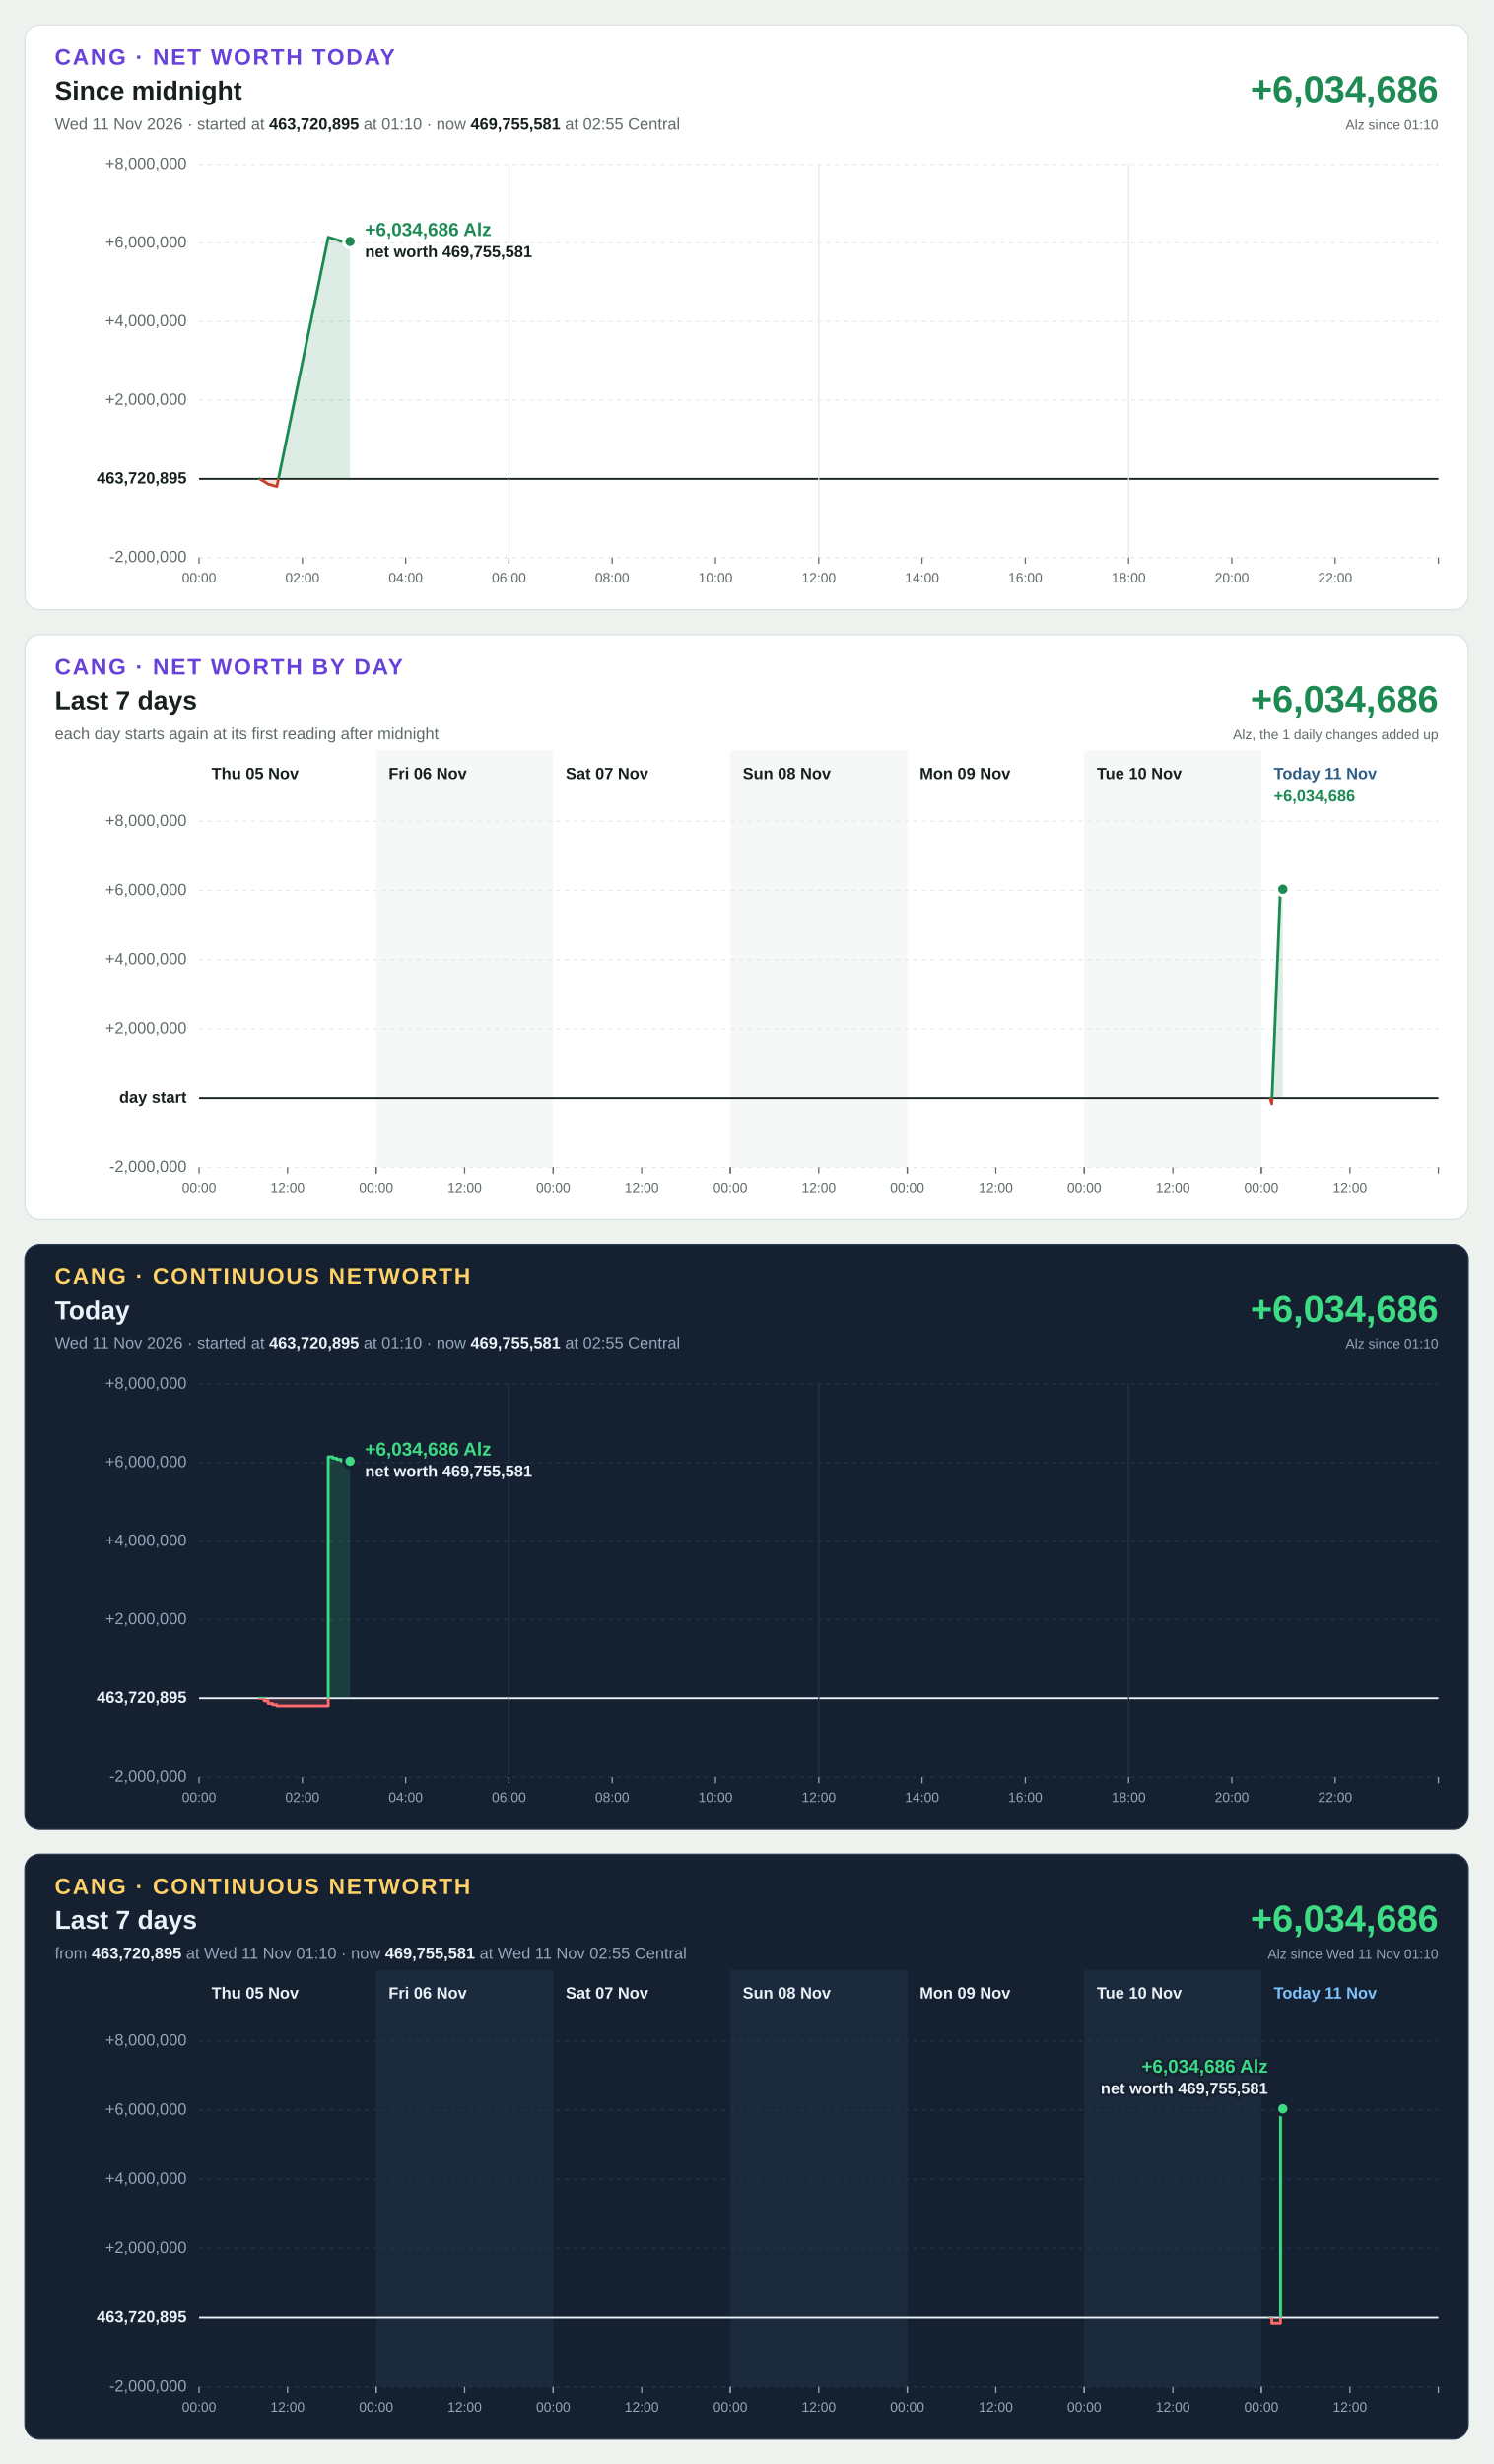
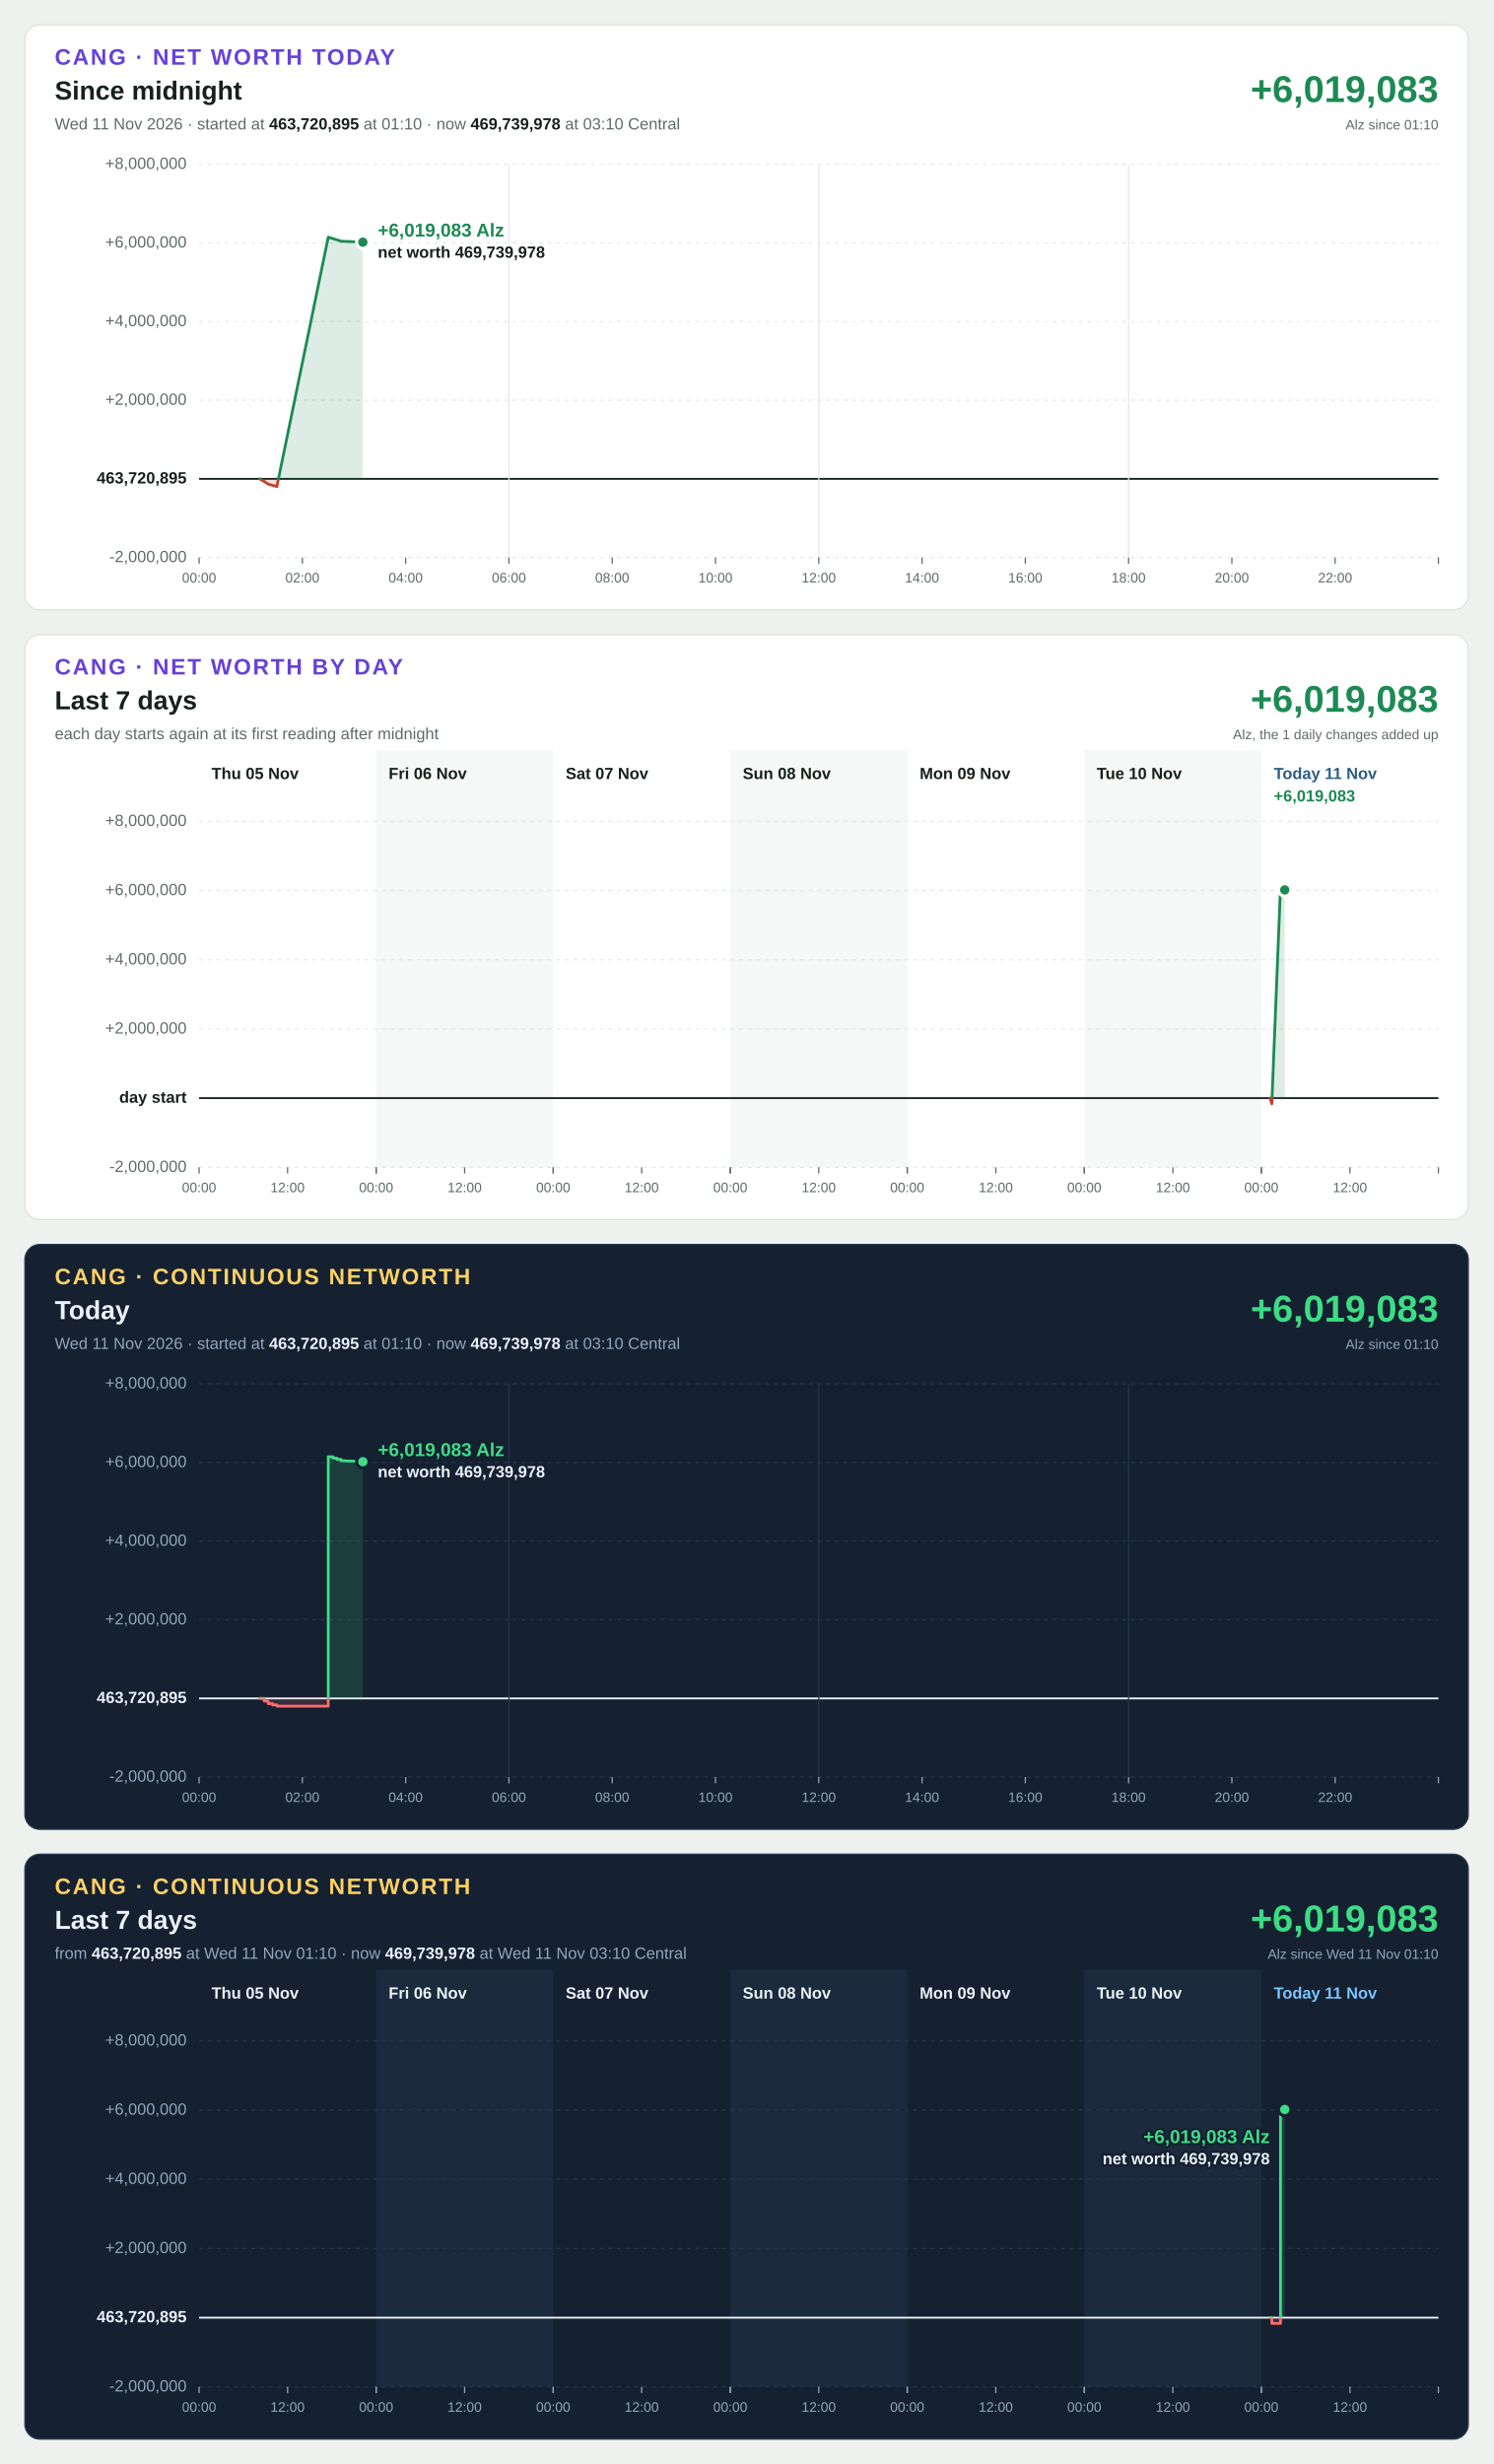
<svg xmlns="http://www.w3.org/2000/svg" width="1200" height="1980" viewBox="0 0 1200 1980" font-family="Segoe UI, Helvetica Neue, Arial, sans-serif" font-size="13" style="font-variant-numeric: tabular-nums">
  <rect width="1200" height="1980" fill="#eef2ef" />
  <g transform="translate(20,20)">
    <rect width="1160" height="470" rx="12" fill="#ffffff" stroke="#dbe3de" />
    <text x="24" y="32" font-size="18" font-weight="700" letter-spacing="1.4" fill="#6741d9">CANG · NET WORTH TODAY</text>
    <text x="24" y="60" font-size="21" font-weight="700" fill="#16211b">Since midnight</text>
-     <text x="24" y="84" fill="#5f6b65">Wed 11 Nov 2026 · started at <tspan font-weight="700" fill="#16211b">463,720,895</tspan> at 01:10 · now <tspan font-weight="700" fill="#16211b">469,755,581</tspan> at 02:55 Central</text>
-     <text x="1136" y="62" font-size="30" font-weight="700" text-anchor="end" fill="#1d8a53">+6,034,686</text>
+     <text x="24" y="84" fill="#5f6b65">Wed 11 Nov 2026 · started at <tspan font-weight="700" fill="#16211b">463,720,895</tspan> at 01:10 · now <tspan font-weight="700" fill="#16211b">469,739,978</tspan> at 03:10 Central</text>
+     <text x="1136" y="62" font-size="30" font-weight="700" text-anchor="end" fill="#1d8a53">+6,019,083</text>
    <text x="1136" y="84" font-size="11" text-anchor="end" fill="#5f6b65">Alz since 01:10</text>
    <line x1="140" x2="1136" y1="428.0" y2="428.0" stroke="#e3e9e5" stroke-width="1" stroke-dasharray="3 4" />
    <text x="130" y="428.0" text-anchor="end" dominant-baseline="middle" font-weight="400" fill="#5f6b65">-2,000,000</text>
    <line x1="140" x2="1136" y1="364.8" y2="364.8" stroke="#16211b" stroke-width="1.5" />
    <text x="130" y="364.8" text-anchor="end" dominant-baseline="middle" font-weight="700" fill="#16211b">463,720,895</text>
    <line x1="140" x2="1136" y1="301.6" y2="301.6" stroke="#e3e9e5" stroke-width="1" stroke-dasharray="3 4" />
    <text x="130" y="301.6" text-anchor="end" dominant-baseline="middle" font-weight="400" fill="#5f6b65">+2,000,000</text>
    <line x1="140" x2="1136" y1="238.4" y2="238.4" stroke="#e3e9e5" stroke-width="1" stroke-dasharray="3 4" />
    <text x="130" y="238.4" text-anchor="end" dominant-baseline="middle" font-weight="400" fill="#5f6b65">+4,000,000</text>
    <line x1="140" x2="1136" y1="175.2" y2="175.2" stroke="#e3e9e5" stroke-width="1" stroke-dasharray="3 4" />
    <text x="130" y="175.2" text-anchor="end" dominant-baseline="middle" font-weight="400" fill="#5f6b65">+6,000,000</text>
    <line x1="140" x2="1136" y1="112.0" y2="112.0" stroke="#e3e9e5" stroke-width="1" stroke-dasharray="3 4" />
    <text x="130" y="112.0" text-anchor="end" dominant-baseline="middle" font-weight="400" fill="#5f6b65">+8,000,000</text>
    <line x1="140.0" x2="140.0" y1="428" y2="433" stroke="#5f6b65" stroke-width="1" />
    <text x="140.0" y="448" font-size="11" text-anchor="middle" fill="#5f6b65">00:00</text>
    <line x1="223.0" x2="223.0" y1="428" y2="433" stroke="#5f6b65" stroke-width="1" />
    <text x="223.0" y="448" font-size="11" text-anchor="middle" fill="#5f6b65">02:00</text>
    <line x1="306.0" x2="306.0" y1="428" y2="433" stroke="#5f6b65" stroke-width="1" />
    <text x="306.0" y="448" font-size="11" text-anchor="middle" fill="#5f6b65">04:00</text>
    <line x1="389.0" x2="389.0" y1="112" y2="428" stroke="#e3e9e5" stroke-width="1" />
    <line x1="389.0" x2="389.0" y1="428" y2="433" stroke="#5f6b65" stroke-width="1" />
    <text x="389.0" y="448" font-size="11" text-anchor="middle" fill="#5f6b65">06:00</text>
    <line x1="472.0" x2="472.0" y1="428" y2="433" stroke="#5f6b65" stroke-width="1" />
    <text x="472.0" y="448" font-size="11" text-anchor="middle" fill="#5f6b65">08:00</text>
    <line x1="555.0" x2="555.0" y1="428" y2="433" stroke="#5f6b65" stroke-width="1" />
    <text x="555.0" y="448" font-size="11" text-anchor="middle" fill="#5f6b65">10:00</text>
    <line x1="638.0" x2="638.0" y1="112" y2="428" stroke="#e3e9e5" stroke-width="1" />
    <line x1="638.0" x2="638.0" y1="428" y2="433" stroke="#5f6b65" stroke-width="1" />
    <text x="638.0" y="448" font-size="11" text-anchor="middle" fill="#5f6b65">12:00</text>
    <line x1="721.0" x2="721.0" y1="428" y2="433" stroke="#5f6b65" stroke-width="1" />
    <text x="721.0" y="448" font-size="11" text-anchor="middle" fill="#5f6b65">14:00</text>
    <line x1="804.0" x2="804.0" y1="428" y2="433" stroke="#5f6b65" stroke-width="1" />
    <text x="804.0" y="448" font-size="11" text-anchor="middle" fill="#5f6b65">16:00</text>
    <line x1="887.0" x2="887.0" y1="112" y2="428" stroke="#e3e9e5" stroke-width="1" />
    <line x1="887.0" x2="887.0" y1="428" y2="433" stroke="#5f6b65" stroke-width="1" />
    <text x="887.0" y="448" font-size="11" text-anchor="middle" fill="#5f6b65">18:00</text>
    <line x1="970.0" x2="970.0" y1="428" y2="433" stroke="#5f6b65" stroke-width="1" />
    <text x="970.0" y="448" font-size="11" text-anchor="middle" fill="#5f6b65">20:00</text>
    <line x1="1053.0" x2="1053.0" y1="428" y2="433" stroke="#5f6b65" stroke-width="1" />
    <text x="1053.0" y="448" font-size="11" text-anchor="middle" fill="#5f6b65">22:00</text>
    <line x1="1136.0" x2="1136.0" y1="428" y2="433" stroke="#5f6b65" stroke-width="1" />
    <defs>
-       <path id="shape-today" d="M188.6 364.8L188.6 364.8L192.3 366.9L195.5 369.0L199.0 370.0L202.5 371.0L243.8 170.6L247.5 171.7L250.7 172.7L254.1 173.8L257.8 174.0L261.3 174.1L261.3 364.8Z" />
-       <path id="line-today" d="M188.6 364.8L192.3 366.9L195.5 369.0L199.0 370.0L202.5 371.0L243.8 170.6L247.5 171.7L250.7 172.7L254.1 173.8L257.8 174.0L261.3 174.1" />
+       <path id="shape-today" d="M188.6 364.8L188.6 364.8L192.3 366.9L195.5 369.0L199.0 370.0L202.5 371.0L243.8 170.6L247.5 171.7L250.7 172.7L254.1 173.8L257.8 174.0L261.3 174.1L264.8 174.3L268.5 174.5L271.6 174.6L271.6 364.8Z" />
+       <path id="line-today" d="M188.6 364.8L192.3 366.9L195.5 369.0L199.0 370.0L202.5 371.0L243.8 170.6L247.5 171.7L250.7 172.7L254.1 173.8L257.8 174.0L261.3 174.1L264.8 174.3L268.5 174.5L271.6 174.6" />
      <clipPath id="up-today">
        <rect x="140" y="112" width="996" height="252.8" />
      </clipPath>
      <clipPath id="down-today">
        <rect x="140" y="364.8" width="996" height="63.2" />
      </clipPath>
    </defs>
    <use href="#shape-today" fill="#1d8a53" fill-opacity="0.15" clip-path="url(#up-today)" />
    <use href="#line-today" fill="none" stroke="#1d8a53" stroke-width="2.25" stroke-linejoin="round" stroke-linecap="round" clip-path="url(#up-today)" />
    <use href="#shape-today" fill="#c4402b" fill-opacity="0.15" clip-path="url(#down-today)" />
    <use href="#line-today" fill="none" stroke="#c4402b" stroke-width="2.25" stroke-linejoin="round" stroke-linecap="round" clip-path="url(#down-today)" />
-     <circle cx="261.3" cy="174.1" r="5" fill="#1d8a53" stroke="#ffffff" stroke-width="2.5" />
-     <text x="273.3" y="169.6" text-anchor="start" font-size="15" font-weight="700" fill="#1d8a53" stroke="#ffffff" stroke-width="4" stroke-linejoin="round" paint-order="stroke">+6,034,686 Alz</text>
-     <text x="273.3" y="186.6" text-anchor="start" font-size="13" font-weight="600" fill="#16211b" stroke="#ffffff" stroke-width="4" stroke-linejoin="round" paint-order="stroke">net worth 469,755,581</text>
+     <circle cx="271.6" cy="174.6" r="5" fill="#1d8a53" stroke="#ffffff" stroke-width="2.5" />
+     <text x="283.6" y="170.1" text-anchor="start" font-size="15" font-weight="700" fill="#1d8a53" stroke="#ffffff" stroke-width="4" stroke-linejoin="round" paint-order="stroke">+6,019,083 Alz</text>
+     <text x="283.6" y="187.1" text-anchor="start" font-size="13" font-weight="600" fill="#16211b" stroke="#ffffff" stroke-width="4" stroke-linejoin="round" paint-order="stroke">net worth 469,739,978</text>
  </g>
  <g transform="translate(20,510)">
    <rect width="1160" height="470" rx="12" fill="#ffffff" stroke="#dbe3de" />
    <text x="24" y="32" font-size="18" font-weight="700" letter-spacing="1.4" fill="#6741d9">CANG · NET WORTH BY DAY</text>
    <text x="24" y="60" font-size="21" font-weight="700" fill="#16211b">Last 7 days</text>
    <text x="24" y="84" fill="#5f6b65">each day starts again at its first reading after midnight</text>
-     <text x="1136" y="62" font-size="30" font-weight="700" text-anchor="end" fill="#1d8a53">+6,034,686</text>
+     <text x="1136" y="62" font-size="30" font-weight="700" text-anchor="end" fill="#1d8a53">+6,019,083</text>
    <text x="1136" y="84" font-size="11" text-anchor="end" fill="#5f6b65">Alz, the 1 daily changes added up</text>
    <rect x="282.3" y="93" width="142.3" height="335" fill="#f5f8f6" />
    <rect x="566.9" y="93" width="142.3" height="335" fill="#f5f8f6" />
    <rect x="851.4" y="93" width="142.3" height="335" fill="#f5f8f6" />
    <line x1="140" x2="1136" y1="428.0" y2="428.0" stroke="#e3e9e5" stroke-width="1" stroke-dasharray="3 4" />
    <text x="130" y="428.0" text-anchor="end" dominant-baseline="middle" font-weight="400" fill="#5f6b65">-2,000,000</text>
    <line x1="140" x2="1136" y1="372.4" y2="372.4" stroke="#16211b" stroke-width="1.5" />
    <text x="130" y="372.4" text-anchor="end" dominant-baseline="middle" font-weight="700" fill="#16211b">day start</text>
    <line x1="140" x2="1136" y1="316.8" y2="316.8" stroke="#e3e9e5" stroke-width="1" stroke-dasharray="3 4" />
    <text x="130" y="316.8" text-anchor="end" dominant-baseline="middle" font-weight="400" fill="#5f6b65">+2,000,000</text>
    <line x1="140" x2="1136" y1="261.2" y2="261.2" stroke="#e3e9e5" stroke-width="1" stroke-dasharray="3 4" />
    <text x="130" y="261.2" text-anchor="end" dominant-baseline="middle" font-weight="400" fill="#5f6b65">+4,000,000</text>
    <line x1="140" x2="1136" y1="205.6" y2="205.6" stroke="#e3e9e5" stroke-width="1" stroke-dasharray="3 4" />
    <text x="130" y="205.6" text-anchor="end" dominant-baseline="middle" font-weight="400" fill="#5f6b65">+6,000,000</text>
    <line x1="140" x2="1136" y1="150.0" y2="150.0" stroke="#e3e9e5" stroke-width="1" stroke-dasharray="3 4" />
    <text x="130" y="150.0" text-anchor="end" dominant-baseline="middle" font-weight="400" fill="#5f6b65">+8,000,000</text>
    <text x="150.0" y="116" font-weight="700" fill="#16211b">Thu 05 Nov</text>
    <line x1="140.0" x2="140.0" y1="428" y2="433" stroke="#5f6b65" stroke-width="1" />
    <text x="140.0" y="448" font-size="11" text-anchor="middle" fill="#5f6b65">00:00</text>
    <line x1="211.1" x2="211.1" y1="428" y2="433" stroke="#5f6b65" stroke-width="1" />
    <text x="211.1" y="448" font-size="11" text-anchor="middle" fill="#5f6b65">12:00</text>
    <line x1="282.3" x2="282.3" y1="428" y2="433" stroke="#5f6b65" stroke-width="1" />
    <text x="292.3" y="116" font-weight="700" fill="#16211b">Fri 06 Nov</text>
    <line x1="282.3" x2="282.3" y1="428" y2="433" stroke="#5f6b65" stroke-width="1" />
    <text x="282.3" y="448" font-size="11" text-anchor="middle" fill="#5f6b65">00:00</text>
    <line x1="353.4" x2="353.4" y1="428" y2="433" stroke="#5f6b65" stroke-width="1" />
    <text x="353.4" y="448" font-size="11" text-anchor="middle" fill="#5f6b65">12:00</text>
    <line x1="424.6" x2="424.6" y1="428" y2="433" stroke="#5f6b65" stroke-width="1" />
    <text x="434.6" y="116" font-weight="700" fill="#16211b">Sat 07 Nov</text>
    <line x1="424.6" x2="424.6" y1="428" y2="433" stroke="#5f6b65" stroke-width="1" />
    <text x="424.6" y="448" font-size="11" text-anchor="middle" fill="#5f6b65">00:00</text>
    <line x1="495.7" x2="495.7" y1="428" y2="433" stroke="#5f6b65" stroke-width="1" />
    <text x="495.7" y="448" font-size="11" text-anchor="middle" fill="#5f6b65">12:00</text>
    <line x1="566.9" x2="566.9" y1="428" y2="433" stroke="#5f6b65" stroke-width="1" />
    <text x="576.9" y="116" font-weight="700" fill="#16211b">Sun 08 Nov</text>
    <line x1="566.9" x2="566.9" y1="428" y2="433" stroke="#5f6b65" stroke-width="1" />
    <text x="566.9" y="448" font-size="11" text-anchor="middle" fill="#5f6b65">00:00</text>
    <line x1="638.0" x2="638.0" y1="428" y2="433" stroke="#5f6b65" stroke-width="1" />
    <text x="638.0" y="448" font-size="11" text-anchor="middle" fill="#5f6b65">12:00</text>
    <line x1="709.1" x2="709.1" y1="428" y2="433" stroke="#5f6b65" stroke-width="1" />
    <text x="719.1" y="116" font-weight="700" fill="#16211b">Mon 09 Nov</text>
    <line x1="709.1" x2="709.1" y1="428" y2="433" stroke="#5f6b65" stroke-width="1" />
    <text x="709.1" y="448" font-size="11" text-anchor="middle" fill="#5f6b65">00:00</text>
    <line x1="780.3" x2="780.3" y1="428" y2="433" stroke="#5f6b65" stroke-width="1" />
    <text x="780.3" y="448" font-size="11" text-anchor="middle" fill="#5f6b65">12:00</text>
    <line x1="851.4" x2="851.4" y1="428" y2="433" stroke="#5f6b65" stroke-width="1" />
    <text x="861.4" y="116" font-weight="700" fill="#16211b">Tue 10 Nov</text>
    <line x1="851.4" x2="851.4" y1="428" y2="433" stroke="#5f6b65" stroke-width="1" />
    <text x="851.4" y="448" font-size="11" text-anchor="middle" fill="#5f6b65">00:00</text>
    <line x1="922.6" x2="922.6" y1="428" y2="433" stroke="#5f6b65" stroke-width="1" />
    <text x="922.6" y="448" font-size="11" text-anchor="middle" fill="#5f6b65">12:00</text>
    <line x1="993.7" x2="993.7" y1="428" y2="433" stroke="#5f6b65" stroke-width="1" />
    <text x="1003.7" y="116" font-weight="700" fill="#2b5d87">Today 11 Nov</text>
    <line x1="993.7" x2="993.7" y1="428" y2="433" stroke="#5f6b65" stroke-width="1" />
    <text x="993.7" y="448" font-size="11" text-anchor="middle" fill="#5f6b65">00:00</text>
    <line x1="1064.9" x2="1064.9" y1="428" y2="433" stroke="#5f6b65" stroke-width="1" />
    <text x="1064.9" y="448" font-size="11" text-anchor="middle" fill="#5f6b65">12:00</text>
    <line x1="1136.0" x2="1136.0" y1="428" y2="433" stroke="#5f6b65" stroke-width="1" />
-     <text x="1003.7" y="134" font-weight="700" fill="#1d8a53">+6,034,686</text>
-     <defs>
-       <path id="shape-day6" d="M1000.7 372.4L1000.7 372.4L1002.1 377.0L1009.1 202.5L1010.5 204.6L1011.0 204.6L1011.0 372.4Z" />
-       <path id="line-day6" d="M1000.7 372.4L1002.1 377.0L1009.1 202.5L1010.5 204.6L1011.0 204.6" />
+     <text x="1003.7" y="134" font-weight="700" fill="#1d8a53">+6,019,083</text>
+     <defs>
+       <path id="shape-day6" d="M1000.7 372.4L1000.7 372.4L1002.1 377.0L1009.1 202.5L1010.5 204.6L1012.1 205.0L1012.5 205.1L1012.5 372.4Z" />
+       <path id="line-day6" d="M1000.7 372.4L1002.1 377.0L1009.1 202.5L1010.5 204.6L1012.1 205.0L1012.5 205.1" />
      <clipPath id="up-day6">
        <rect x="140" y="150" width="996" height="222.4" />
      </clipPath>
      <clipPath id="down-day6">
        <rect x="140" y="372.4" width="996" height="55.6" />
      </clipPath>
    </defs>
    <use href="#shape-day6" fill="#1d8a53" fill-opacity="0.15" clip-path="url(#up-day6)" />
    <use href="#line-day6" fill="none" stroke="#1d8a53" stroke-width="2.25" stroke-linejoin="round" stroke-linecap="round" clip-path="url(#up-day6)" />
    <use href="#shape-day6" fill="#c4402b" fill-opacity="0.15" clip-path="url(#down-day6)" />
    <use href="#line-day6" fill="none" stroke="#c4402b" stroke-width="2.25" stroke-linejoin="round" stroke-linecap="round" clip-path="url(#down-day6)" />
-     <circle cx="1011.0" cy="204.6" r="5" fill="#1d8a53" stroke="#ffffff" stroke-width="2.5" />
+     <circle cx="1012.5" cy="205.1" r="5" fill="#1d8a53" stroke="#ffffff" stroke-width="2.5" />
  </g>
  <g transform="translate(20,1000)">
    <rect width="1160" height="470" rx="12" fill="#152131" stroke="#24364a" />
    <text x="24" y="32" font-size="18" font-weight="700" letter-spacing="1.4" fill="#ffd166">CANG · CONTINUOUS NETWORTH</text>
    <text x="24" y="60" font-size="21" font-weight="700" fill="#eaf1f8">Today</text>
-     <text x="24" y="84" fill="#93a6ba">Wed 11 Nov 2026 · started at <tspan font-weight="700" fill="#eaf1f8">463,720,895</tspan> at 01:10 · now <tspan font-weight="700" fill="#eaf1f8">469,755,581</tspan> at 02:55 Central</text>
-     <text x="1136" y="62" font-size="30" font-weight="700" text-anchor="end" fill="#3ddc84">+6,034,686</text>
+     <text x="24" y="84" fill="#93a6ba">Wed 11 Nov 2026 · started at <tspan font-weight="700" fill="#eaf1f8">463,720,895</tspan> at 01:10 · now <tspan font-weight="700" fill="#eaf1f8">469,739,978</tspan> at 03:10 Central</text>
+     <text x="1136" y="62" font-size="30" font-weight="700" text-anchor="end" fill="#3ddc84">+6,019,083</text>
    <text x="1136" y="84" font-size="11" text-anchor="end" fill="#93a6ba">Alz since 01:10</text>
    <line x1="140" x2="1136" y1="428.0" y2="428.0" stroke="#243548" stroke-width="1" stroke-dasharray="3 4" />
    <text x="130" y="428.0" text-anchor="end" dominant-baseline="middle" font-weight="400" fill="#93a6ba">-2,000,000</text>
    <line x1="140" x2="1136" y1="364.8" y2="364.8" stroke="#eaf1f8" stroke-width="1.5" />
    <text x="130" y="364.8" text-anchor="end" dominant-baseline="middle" font-weight="700" fill="#eaf1f8">463,720,895</text>
    <line x1="140" x2="1136" y1="301.6" y2="301.6" stroke="#243548" stroke-width="1" stroke-dasharray="3 4" />
    <text x="130" y="301.6" text-anchor="end" dominant-baseline="middle" font-weight="400" fill="#93a6ba">+2,000,000</text>
    <line x1="140" x2="1136" y1="238.4" y2="238.4" stroke="#243548" stroke-width="1" stroke-dasharray="3 4" />
    <text x="130" y="238.4" text-anchor="end" dominant-baseline="middle" font-weight="400" fill="#93a6ba">+4,000,000</text>
    <line x1="140" x2="1136" y1="175.2" y2="175.2" stroke="#243548" stroke-width="1" stroke-dasharray="3 4" />
    <text x="130" y="175.2" text-anchor="end" dominant-baseline="middle" font-weight="400" fill="#93a6ba">+6,000,000</text>
    <line x1="140" x2="1136" y1="112.0" y2="112.0" stroke="#243548" stroke-width="1" stroke-dasharray="3 4" />
    <text x="130" y="112.0" text-anchor="end" dominant-baseline="middle" font-weight="400" fill="#93a6ba">+8,000,000</text>
    <line x1="140.0" x2="140.0" y1="428" y2="433" stroke="#93a6ba" stroke-width="1" />
    <text x="140.0" y="448" font-size="11" text-anchor="middle" fill="#93a6ba">00:00</text>
    <line x1="223.0" x2="223.0" y1="428" y2="433" stroke="#93a6ba" stroke-width="1" />
    <text x="223.0" y="448" font-size="11" text-anchor="middle" fill="#93a6ba">02:00</text>
    <line x1="306.0" x2="306.0" y1="428" y2="433" stroke="#93a6ba" stroke-width="1" />
    <text x="306.0" y="448" font-size="11" text-anchor="middle" fill="#93a6ba">04:00</text>
    <line x1="389.0" x2="389.0" y1="112" y2="428" stroke="#243548" stroke-width="1" />
    <line x1="389.0" x2="389.0" y1="428" y2="433" stroke="#93a6ba" stroke-width="1" />
    <text x="389.0" y="448" font-size="11" text-anchor="middle" fill="#93a6ba">06:00</text>
    <line x1="472.0" x2="472.0" y1="428" y2="433" stroke="#93a6ba" stroke-width="1" />
    <text x="472.0" y="448" font-size="11" text-anchor="middle" fill="#93a6ba">08:00</text>
    <line x1="555.0" x2="555.0" y1="428" y2="433" stroke="#93a6ba" stroke-width="1" />
    <text x="555.0" y="448" font-size="11" text-anchor="middle" fill="#93a6ba">10:00</text>
    <line x1="638.0" x2="638.0" y1="112" y2="428" stroke="#243548" stroke-width="1" />
    <line x1="638.0" x2="638.0" y1="428" y2="433" stroke="#93a6ba" stroke-width="1" />
    <text x="638.0" y="448" font-size="11" text-anchor="middle" fill="#93a6ba">12:00</text>
    <line x1="721.0" x2="721.0" y1="428" y2="433" stroke="#93a6ba" stroke-width="1" />
    <text x="721.0" y="448" font-size="11" text-anchor="middle" fill="#93a6ba">14:00</text>
    <line x1="804.0" x2="804.0" y1="428" y2="433" stroke="#93a6ba" stroke-width="1" />
    <text x="804.0" y="448" font-size="11" text-anchor="middle" fill="#93a6ba">16:00</text>
    <line x1="887.0" x2="887.0" y1="112" y2="428" stroke="#243548" stroke-width="1" />
    <line x1="887.0" x2="887.0" y1="428" y2="433" stroke="#93a6ba" stroke-width="1" />
    <text x="887.0" y="448" font-size="11" text-anchor="middle" fill="#93a6ba">18:00</text>
    <line x1="970.0" x2="970.0" y1="428" y2="433" stroke="#93a6ba" stroke-width="1" />
    <text x="970.0" y="448" font-size="11" text-anchor="middle" fill="#93a6ba">20:00</text>
    <line x1="1053.0" x2="1053.0" y1="428" y2="433" stroke="#93a6ba" stroke-width="1" />
    <text x="1053.0" y="448" font-size="11" text-anchor="middle" fill="#93a6ba">22:00</text>
    <line x1="1136.0" x2="1136.0" y1="428" y2="433" stroke="#93a6ba" stroke-width="1" />
    <defs>
-       <path id="shape-flow-today" d="M188.6 364.8L188.6 364.8L192.3 364.8L192.3 366.9L195.5 366.9L195.5 369.0L199.0 369.0L199.0 370.0L202.5 370.0L202.5 371.0L243.8 371.0L243.8 170.6L247.5 170.6L247.5 171.7L250.7 171.7L250.7 172.7L254.1 172.7L254.1 173.8L257.8 173.8L257.8 174.0L261.3 174.0L261.3 174.1L261.3 364.8Z" />
-       <path id="line-flow-today" d="M188.6 364.8L192.3 364.8L192.3 366.9L195.5 366.9L195.5 369.0L199.0 369.0L199.0 370.0L202.5 370.0L202.5 371.0L243.8 371.0L243.8 170.6L247.5 170.6L247.5 171.7L250.7 171.7L250.7 172.7L254.1 172.7L254.1 173.8L257.8 173.8L257.8 174.0L261.3 174.0L261.3 174.1" />
+       <path id="shape-flow-today" d="M188.6 364.8L188.6 364.8L192.3 364.8L192.3 366.9L195.5 366.9L195.5 369.0L199.0 369.0L199.0 370.0L202.5 370.0L202.5 371.0L243.8 371.0L243.8 170.6L247.5 170.6L247.5 171.7L250.7 171.7L250.7 172.7L254.1 172.7L254.1 173.8L257.8 173.8L257.8 174.0L261.3 174.0L261.3 174.1L264.8 174.1L264.8 174.3L268.5 174.3L268.5 174.5L271.6 174.5L271.6 174.6L271.6 364.8Z" />
+       <path id="line-flow-today" d="M188.6 364.8L192.3 364.8L192.3 366.9L195.5 366.9L195.5 369.0L199.0 369.0L199.0 370.0L202.5 370.0L202.5 371.0L243.8 371.0L243.8 170.6L247.5 170.6L247.5 171.7L250.7 171.7L250.7 172.7L254.1 172.7L254.1 173.8L257.8 173.8L257.8 174.0L261.3 174.0L261.3 174.1L264.8 174.1L264.8 174.3L268.5 174.3L268.5 174.5L271.6 174.5L271.6 174.6" />
      <clipPath id="up-flow-today">
        <rect x="140" y="112" width="996" height="252.8" />
      </clipPath>
      <clipPath id="down-flow-today">
        <rect x="140" y="364.8" width="996" height="63.2" />
      </clipPath>
    </defs>
    <use href="#shape-flow-today" fill="#3ddc84" fill-opacity="0.15" clip-path="url(#up-flow-today)" />
    <use href="#line-flow-today" fill="none" stroke="#3ddc84" stroke-width="2.25" stroke-linejoin="round" stroke-linecap="round" clip-path="url(#up-flow-today)" />
    <use href="#shape-flow-today" fill="#ff6b6b" fill-opacity="0.15" clip-path="url(#down-flow-today)" />
    <use href="#line-flow-today" fill="none" stroke="#ff6b6b" stroke-width="2.25" stroke-linejoin="round" stroke-linecap="round" clip-path="url(#down-flow-today)" />
-     <circle cx="261.3" cy="174.1" r="5" fill="#3ddc84" stroke="#152131" stroke-width="2.5" />
-     <text x="273.3" y="169.6" text-anchor="start" font-size="15" font-weight="700" fill="#3ddc84" stroke="#152131" stroke-width="4" stroke-linejoin="round" paint-order="stroke">+6,034,686 Alz</text>
-     <text x="273.3" y="186.6" text-anchor="start" font-size="13" font-weight="600" fill="#eaf1f8" stroke="#152131" stroke-width="4" stroke-linejoin="round" paint-order="stroke">net worth 469,755,581</text>
+     <circle cx="271.6" cy="174.6" r="5" fill="#3ddc84" stroke="#152131" stroke-width="2.5" />
+     <text x="283.6" y="170.1" text-anchor="start" font-size="15" font-weight="700" fill="#3ddc84" stroke="#152131" stroke-width="4" stroke-linejoin="round" paint-order="stroke">+6,019,083 Alz</text>
+     <text x="283.6" y="187.1" text-anchor="start" font-size="13" font-weight="600" fill="#eaf1f8" stroke="#152131" stroke-width="4" stroke-linejoin="round" paint-order="stroke">net worth 469,739,978</text>
  </g>
  <g transform="translate(20,1490)">
    <rect width="1160" height="470" rx="12" fill="#152131" stroke="#24364a" />
    <text x="24" y="32" font-size="18" font-weight="700" letter-spacing="1.4" fill="#ffd166">CANG · CONTINUOUS NETWORTH</text>
    <text x="24" y="60" font-size="21" font-weight="700" fill="#eaf1f8">Last 7 days</text>
-     <text x="24" y="84" fill="#93a6ba">from <tspan font-weight="700" fill="#eaf1f8">463,720,895</tspan> at Wed 11 Nov 01:10 · now <tspan font-weight="700" fill="#eaf1f8">469,755,581</tspan> at Wed 11 Nov 02:55 Central</text>
-     <text x="1136" y="62" font-size="30" font-weight="700" text-anchor="end" fill="#3ddc84">+6,034,686</text>
+     <text x="24" y="84" fill="#93a6ba">from <tspan font-weight="700" fill="#eaf1f8">463,720,895</tspan> at Wed 11 Nov 01:10 · now <tspan font-weight="700" fill="#eaf1f8">469,739,978</tspan> at Wed 11 Nov 03:10 Central</text>
+     <text x="1136" y="62" font-size="30" font-weight="700" text-anchor="end" fill="#3ddc84">+6,019,083</text>
    <text x="1136" y="84" font-size="11" text-anchor="end" fill="#93a6ba">Alz since Wed 11 Nov 01:10</text>
    <rect x="282.3" y="93" width="142.3" height="335" fill="#1b2b3d" />
    <rect x="566.9" y="93" width="142.3" height="335" fill="#1b2b3d" />
    <rect x="851.4" y="93" width="142.3" height="335" fill="#1b2b3d" />
    <line x1="140" x2="1136" y1="428.0" y2="428.0" stroke="#243548" stroke-width="1" stroke-dasharray="3 4" />
    <text x="130" y="428.0" text-anchor="end" dominant-baseline="middle" font-weight="400" fill="#93a6ba">-2,000,000</text>
    <line x1="140" x2="1136" y1="372.4" y2="372.4" stroke="#eaf1f8" stroke-width="1.5" />
    <text x="130" y="372.4" text-anchor="end" dominant-baseline="middle" font-weight="700" fill="#eaf1f8">463,720,895</text>
    <line x1="140" x2="1136" y1="316.8" y2="316.8" stroke="#243548" stroke-width="1" stroke-dasharray="3 4" />
    <text x="130" y="316.8" text-anchor="end" dominant-baseline="middle" font-weight="400" fill="#93a6ba">+2,000,000</text>
    <line x1="140" x2="1136" y1="261.2" y2="261.2" stroke="#243548" stroke-width="1" stroke-dasharray="3 4" />
    <text x="130" y="261.2" text-anchor="end" dominant-baseline="middle" font-weight="400" fill="#93a6ba">+4,000,000</text>
    <line x1="140" x2="1136" y1="205.6" y2="205.6" stroke="#243548" stroke-width="1" stroke-dasharray="3 4" />
    <text x="130" y="205.6" text-anchor="end" dominant-baseline="middle" font-weight="400" fill="#93a6ba">+6,000,000</text>
    <line x1="140" x2="1136" y1="150.0" y2="150.0" stroke="#243548" stroke-width="1" stroke-dasharray="3 4" />
    <text x="130" y="150.0" text-anchor="end" dominant-baseline="middle" font-weight="400" fill="#93a6ba">+8,000,000</text>
    <text x="150.0" y="116" font-weight="700" fill="#eaf1f8">Thu 05 Nov</text>
    <line x1="140.0" x2="140.0" y1="428" y2="433" stroke="#93a6ba" stroke-width="1" />
    <text x="140.0" y="448" font-size="11" text-anchor="middle" fill="#93a6ba">00:00</text>
    <line x1="211.1" x2="211.1" y1="428" y2="433" stroke="#93a6ba" stroke-width="1" />
    <text x="211.1" y="448" font-size="11" text-anchor="middle" fill="#93a6ba">12:00</text>
    <line x1="282.3" x2="282.3" y1="428" y2="433" stroke="#93a6ba" stroke-width="1" />
    <text x="292.3" y="116" font-weight="700" fill="#eaf1f8">Fri 06 Nov</text>
    <line x1="282.3" x2="282.3" y1="428" y2="433" stroke="#93a6ba" stroke-width="1" />
    <text x="282.3" y="448" font-size="11" text-anchor="middle" fill="#93a6ba">00:00</text>
    <line x1="353.4" x2="353.4" y1="428" y2="433" stroke="#93a6ba" stroke-width="1" />
    <text x="353.4" y="448" font-size="11" text-anchor="middle" fill="#93a6ba">12:00</text>
    <line x1="424.6" x2="424.6" y1="428" y2="433" stroke="#93a6ba" stroke-width="1" />
    <text x="434.6" y="116" font-weight="700" fill="#eaf1f8">Sat 07 Nov</text>
    <line x1="424.6" x2="424.6" y1="428" y2="433" stroke="#93a6ba" stroke-width="1" />
    <text x="424.6" y="448" font-size="11" text-anchor="middle" fill="#93a6ba">00:00</text>
    <line x1="495.7" x2="495.7" y1="428" y2="433" stroke="#93a6ba" stroke-width="1" />
    <text x="495.7" y="448" font-size="11" text-anchor="middle" fill="#93a6ba">12:00</text>
    <line x1="566.9" x2="566.9" y1="428" y2="433" stroke="#93a6ba" stroke-width="1" />
    <text x="576.9" y="116" font-weight="700" fill="#eaf1f8">Sun 08 Nov</text>
    <line x1="566.9" x2="566.9" y1="428" y2="433" stroke="#93a6ba" stroke-width="1" />
    <text x="566.9" y="448" font-size="11" text-anchor="middle" fill="#93a6ba">00:00</text>
    <line x1="638.0" x2="638.0" y1="428" y2="433" stroke="#93a6ba" stroke-width="1" />
    <text x="638.0" y="448" font-size="11" text-anchor="middle" fill="#93a6ba">12:00</text>
    <line x1="709.1" x2="709.1" y1="428" y2="433" stroke="#93a6ba" stroke-width="1" />
    <text x="719.1" y="116" font-weight="700" fill="#eaf1f8">Mon 09 Nov</text>
    <line x1="709.1" x2="709.1" y1="428" y2="433" stroke="#93a6ba" stroke-width="1" />
    <text x="709.1" y="448" font-size="11" text-anchor="middle" fill="#93a6ba">00:00</text>
    <line x1="780.3" x2="780.3" y1="428" y2="433" stroke="#93a6ba" stroke-width="1" />
    <text x="780.3" y="448" font-size="11" text-anchor="middle" fill="#93a6ba">12:00</text>
    <line x1="851.4" x2="851.4" y1="428" y2="433" stroke="#93a6ba" stroke-width="1" />
    <text x="861.4" y="116" font-weight="700" fill="#eaf1f8">Tue 10 Nov</text>
    <line x1="851.4" x2="851.4" y1="428" y2="433" stroke="#93a6ba" stroke-width="1" />
    <text x="851.4" y="448" font-size="11" text-anchor="middle" fill="#93a6ba">00:00</text>
    <line x1="922.6" x2="922.6" y1="428" y2="433" stroke="#93a6ba" stroke-width="1" />
    <text x="922.6" y="448" font-size="11" text-anchor="middle" fill="#93a6ba">12:00</text>
    <line x1="993.7" x2="993.7" y1="428" y2="433" stroke="#93a6ba" stroke-width="1" />
    <text x="1003.7" y="116" font-weight="700" fill="#7cc4ff">Today 11 Nov</text>
    <line x1="993.7" x2="993.7" y1="428" y2="433" stroke="#93a6ba" stroke-width="1" />
    <text x="993.7" y="448" font-size="11" text-anchor="middle" fill="#93a6ba">00:00</text>
    <line x1="1064.9" x2="1064.9" y1="428" y2="433" stroke="#93a6ba" stroke-width="1" />
    <text x="1064.9" y="448" font-size="11" text-anchor="middle" fill="#93a6ba">12:00</text>
    <line x1="1136.0" x2="1136.0" y1="428" y2="433" stroke="#93a6ba" stroke-width="1" />
    <defs>
-       <path id="shape-flow-week" d="M1000.7 372.4L1000.7 372.4L1002.1 372.4L1002.1 377.0L1009.1 377.0L1009.1 202.5L1010.5 202.5L1010.5 204.6L1011.0 204.6L1011.0 204.6L1011.0 372.4Z" />
-       <path id="line-flow-week" d="M1000.7 372.4L1002.1 372.4L1002.1 377.0L1009.1 377.0L1009.1 202.5L1010.5 202.5L1010.5 204.6L1011.0 204.6L1011.0 204.6" />
+       <path id="shape-flow-week" d="M1000.7 372.4L1000.7 372.4L1002.1 372.4L1002.1 377.0L1009.1 377.0L1009.1 202.5L1010.5 202.5L1010.5 204.6L1012.1 204.6L1012.1 205.0L1012.5 205.0L1012.5 205.1L1012.5 372.4Z" />
+       <path id="line-flow-week" d="M1000.7 372.4L1002.1 372.4L1002.1 377.0L1009.1 377.0L1009.1 202.5L1010.5 202.5L1010.5 204.6L1012.1 204.6L1012.1 205.0L1012.5 205.0L1012.5 205.1" />
      <clipPath id="up-flow-week">
        <rect x="140" y="150" width="996" height="222.4" />
      </clipPath>
      <clipPath id="down-flow-week">
        <rect x="140" y="372.4" width="996" height="55.6" />
      </clipPath>
    </defs>
    <use href="#shape-flow-week" fill="#3ddc84" fill-opacity="0.15" clip-path="url(#up-flow-week)" />
    <use href="#line-flow-week" fill="none" stroke="#3ddc84" stroke-width="2.25" stroke-linejoin="round" stroke-linecap="round" clip-path="url(#up-flow-week)" />
    <use href="#shape-flow-week" fill="#ff6b6b" fill-opacity="0.15" clip-path="url(#down-flow-week)" />
    <use href="#line-flow-week" fill="none" stroke="#ff6b6b" stroke-width="2.25" stroke-linejoin="round" stroke-linecap="round" clip-path="url(#down-flow-week)" />
-     <circle cx="1011.0" cy="204.6" r="5" fill="#3ddc84" stroke="#152131" stroke-width="2.5" />
-     <text x="999.0" y="175.6" text-anchor="end" font-size="15" font-weight="700" fill="#3ddc84" stroke="#152131" stroke-width="4" stroke-linejoin="round" paint-order="stroke">+6,034,686 Alz</text>
-     <text x="999.0" y="192.6" text-anchor="end" font-size="13" font-weight="600" fill="#eaf1f8" stroke="#152131" stroke-width="4" stroke-linejoin="round" paint-order="stroke">net worth 469,755,581</text>
+     <circle cx="1012.5" cy="205.1" r="5" fill="#3ddc84" stroke="#152131" stroke-width="2.5" />
+     <text x="1000.5" y="232.1" text-anchor="end" font-size="15" font-weight="700" fill="#3ddc84" stroke="#152131" stroke-width="4" stroke-linejoin="round" paint-order="stroke">+6,019,083 Alz</text>
+     <text x="1000.5" y="249.1" text-anchor="end" font-size="13" font-weight="600" fill="#eaf1f8" stroke="#152131" stroke-width="4" stroke-linejoin="round" paint-order="stroke">net worth 469,739,978</text>
  </g>
</svg>
